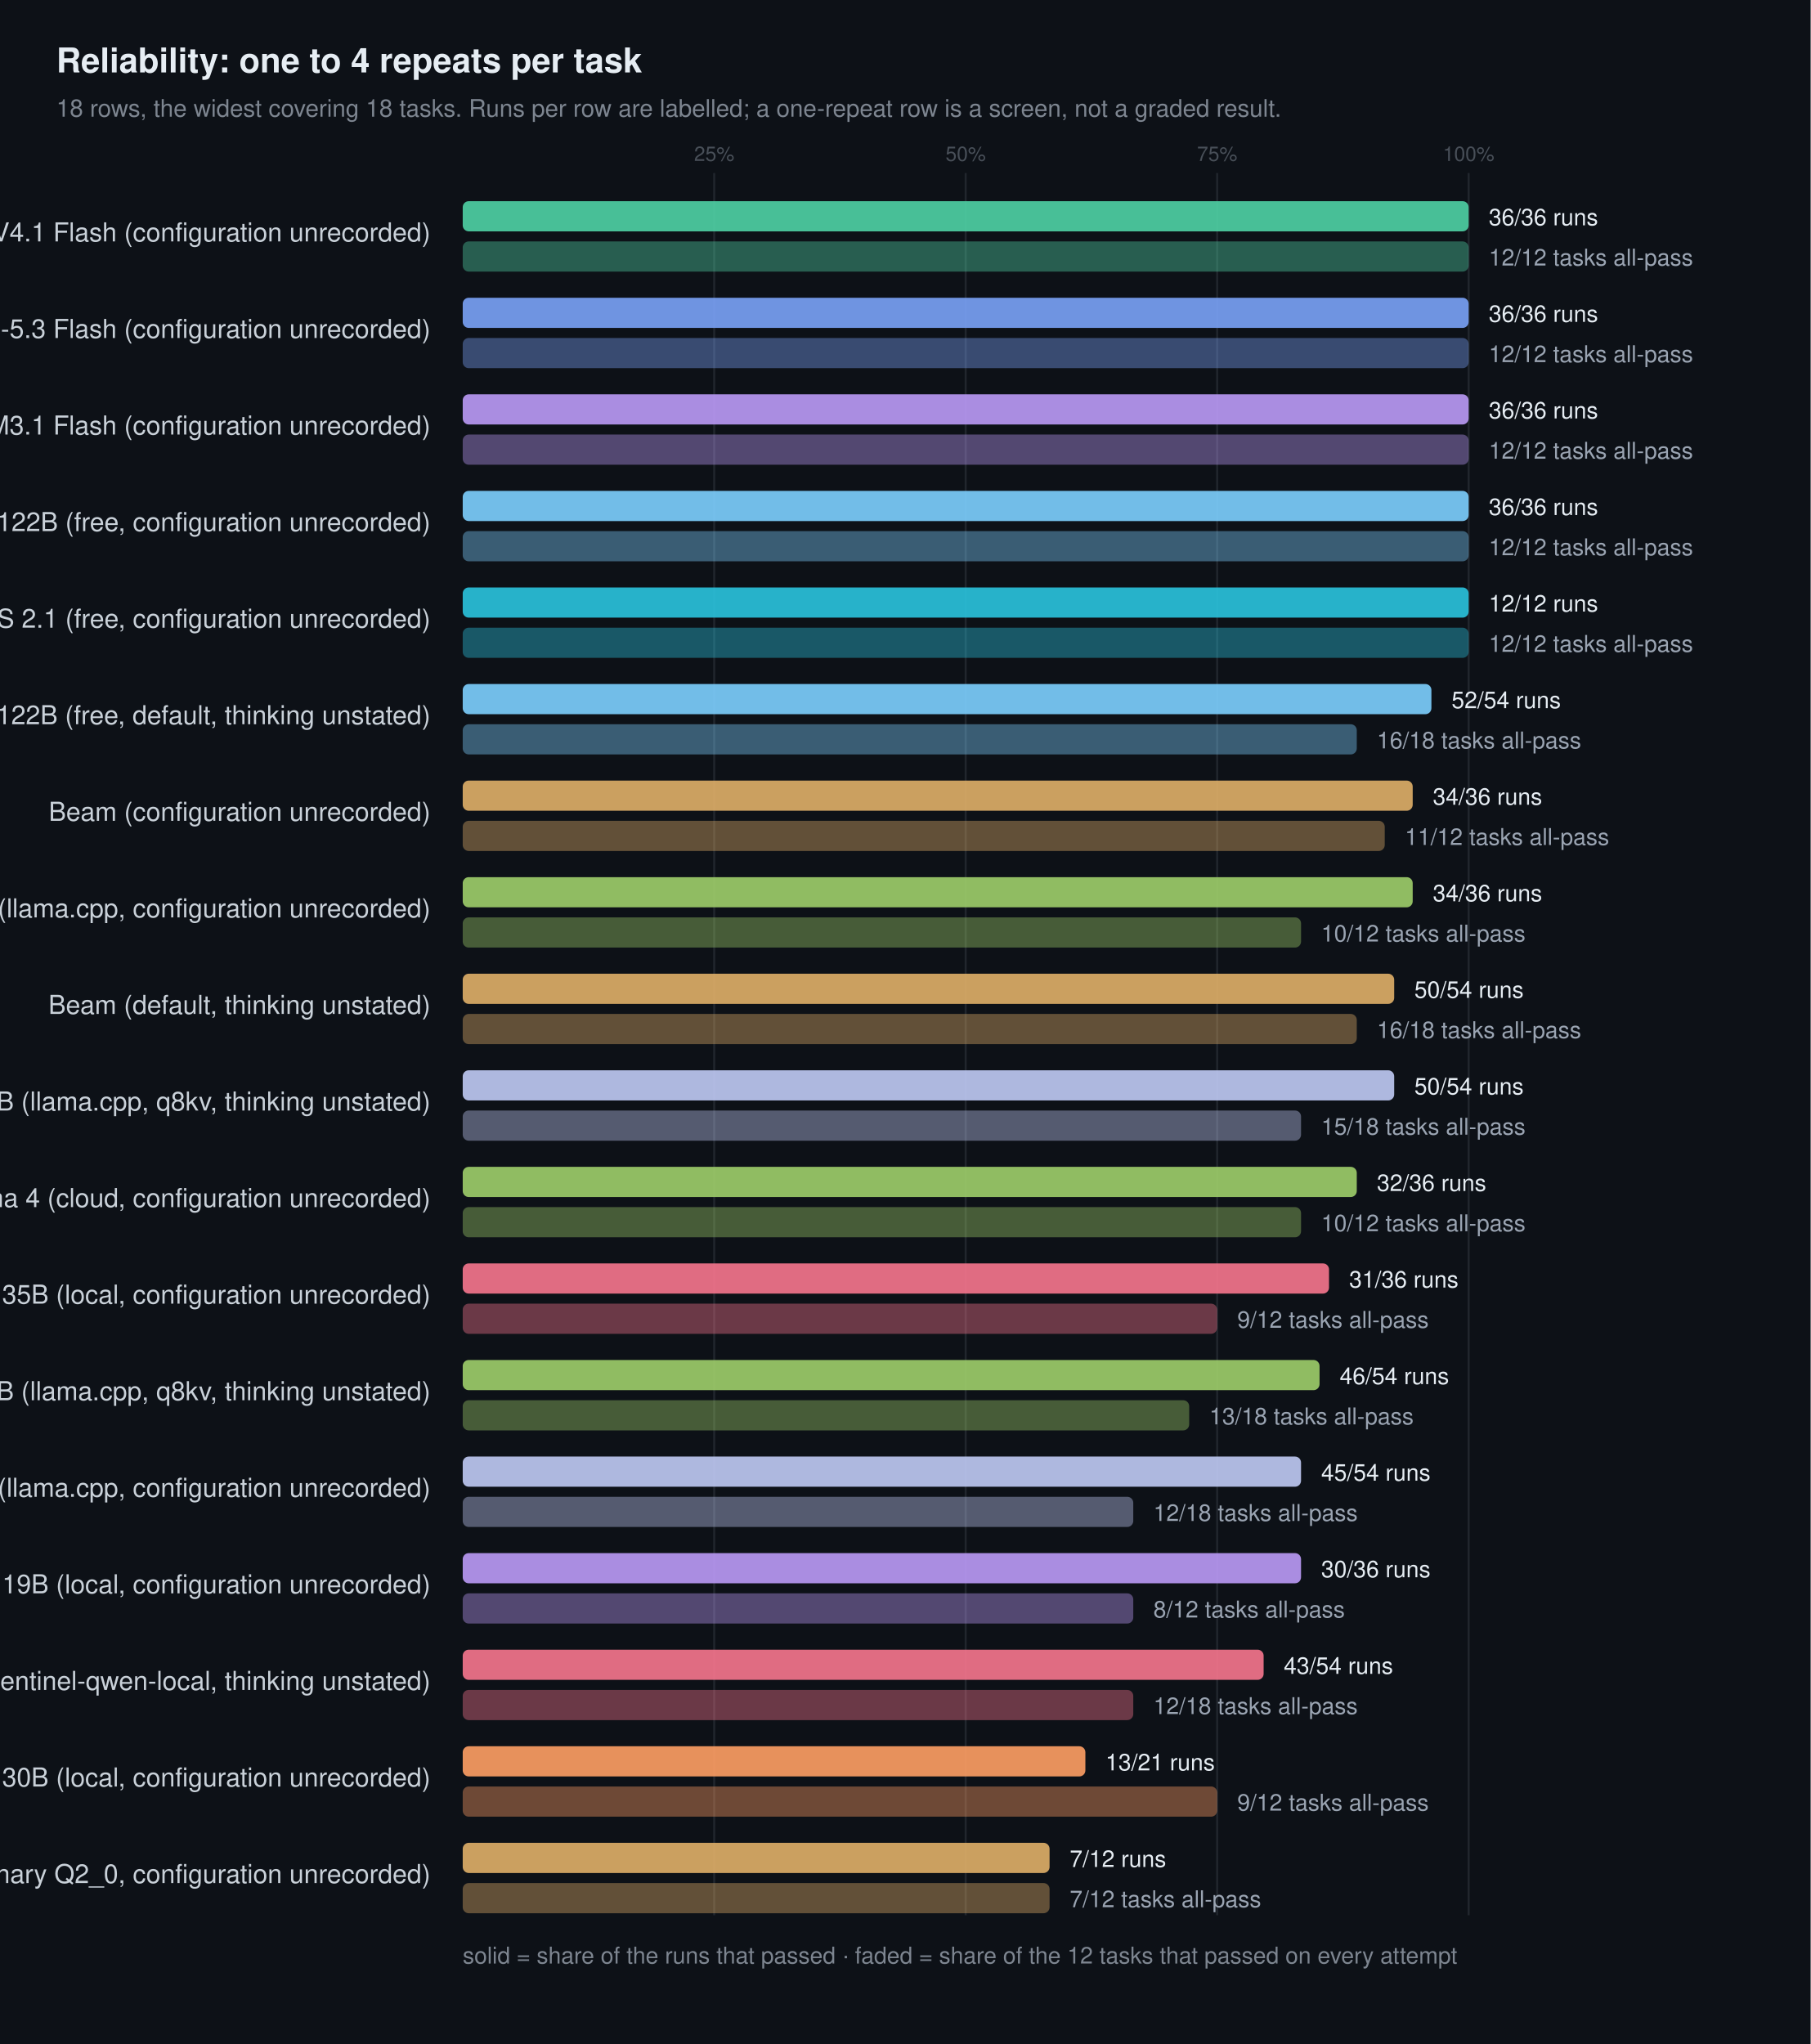
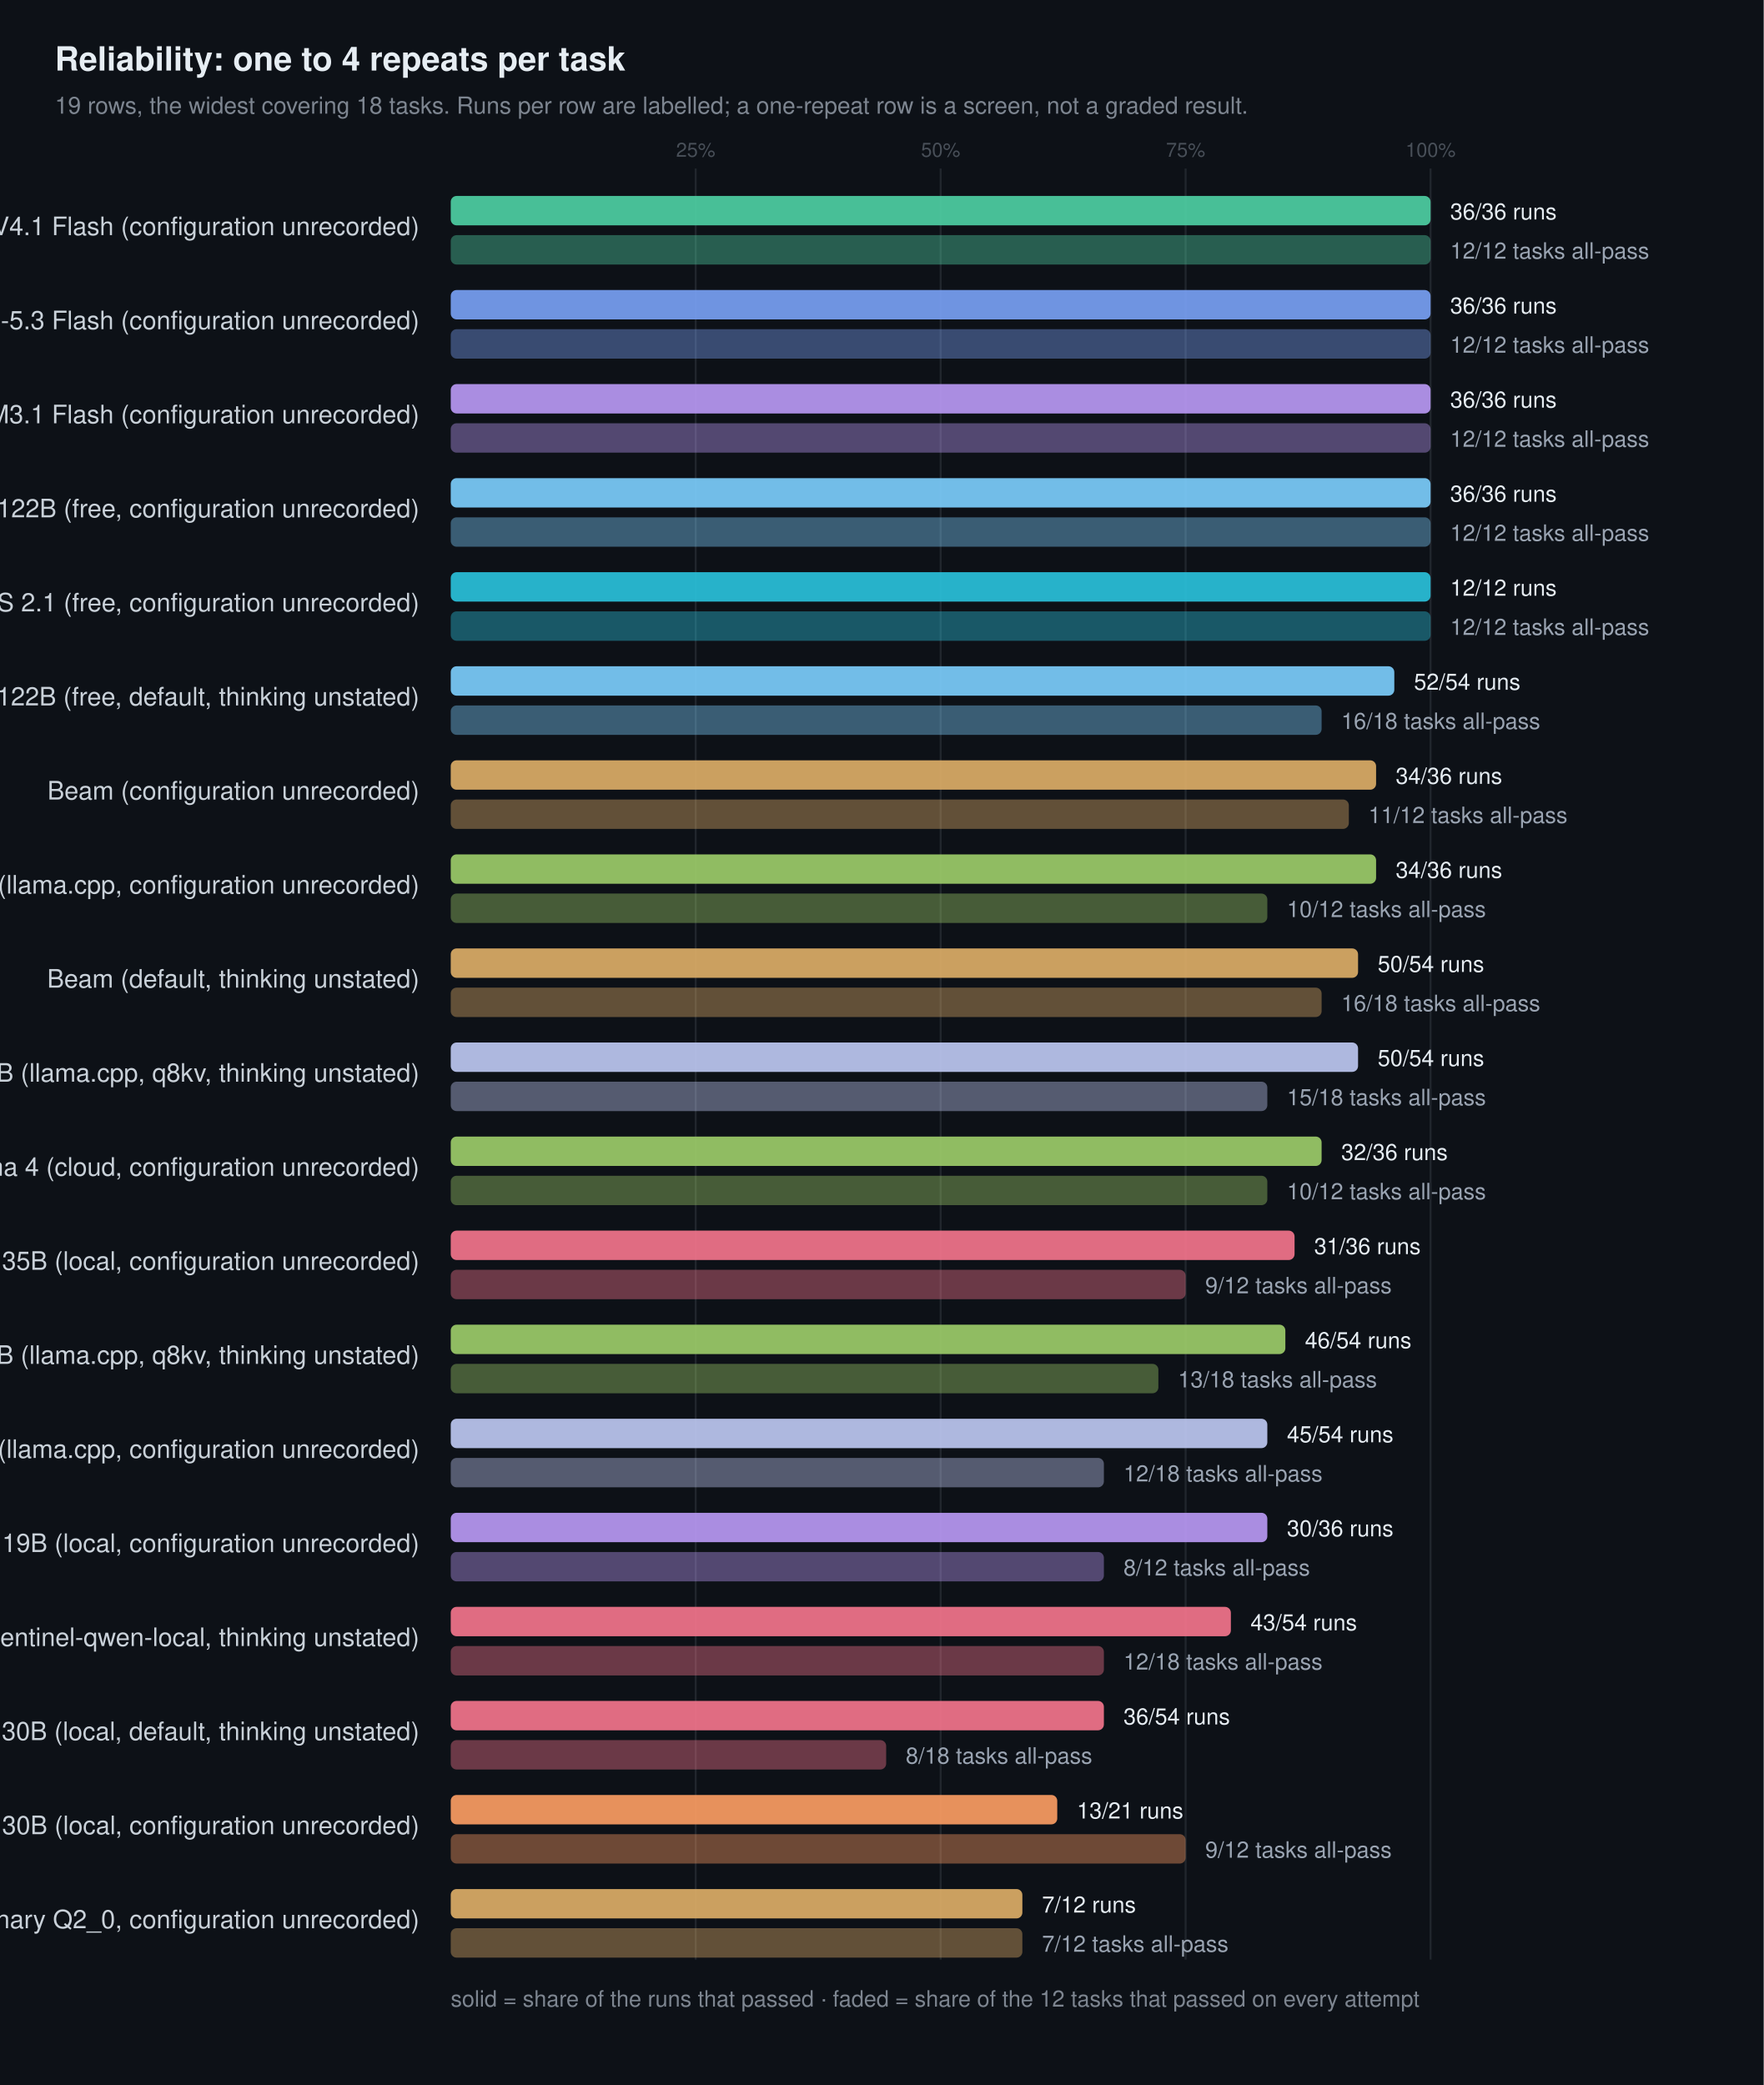
- <svg xmlns="http://www.w3.org/2000/svg" width="900" height="1016" viewBox="0 0 900 1016" font-family="ui-sans-serif, -apple-system, Segoe UI, Helvetica, Arial, sans-serif">
+ <svg xmlns="http://www.w3.org/2000/svg" width="900" height="1064" viewBox="0 0 900 1064" font-family="ui-sans-serif, -apple-system, Segoe UI, Helvetica, Arial, sans-serif">
  <rect width="100%" height="100%" fill="#0d1117" />
  <text x="28" y="36" fill="#e6edf3" font-size="17" font-weight="600">Reliability: one to 4 repeats per task</text>
-   <text x="28" y="58" fill="#7d8590" font-size="12">18 rows, the widest covering 18 tasks. Runs per row are labelled; a one-repeat row is a screen, not a graded result.</text>
-   <line x1="355.0" y1="86" x2="355.0" y2="952" stroke="#21262d" stroke-width="1" />
+   <text x="28" y="58" fill="#7d8590" font-size="12">19 rows, the widest covering 18 tasks. Runs per row are labelled; a one-repeat row is a screen, not a graded result.</text>
+   <line x1="355.0" y1="86" x2="355.0" y2="1000" stroke="#21262d" stroke-width="1" />
  <text x="355.0" y="80" fill="#484f58" font-size="10" text-anchor="middle">25%</text>
-   <line x1="480.0" y1="86" x2="480.0" y2="952" stroke="#21262d" stroke-width="1" />
+   <line x1="480.0" y1="86" x2="480.0" y2="1000" stroke="#21262d" stroke-width="1" />
  <text x="480.0" y="80" fill="#484f58" font-size="10" text-anchor="middle">50%</text>
-   <line x1="605.0" y1="86" x2="605.0" y2="952" stroke="#21262d" stroke-width="1" />
+   <line x1="605.0" y1="86" x2="605.0" y2="1000" stroke="#21262d" stroke-width="1" />
  <text x="605.0" y="80" fill="#484f58" font-size="10" text-anchor="middle">75%</text>
-   <line x1="730.0" y1="86" x2="730.0" y2="952" stroke="#21262d" stroke-width="1" />
+   <line x1="730.0" y1="86" x2="730.0" y2="1000" stroke="#21262d" stroke-width="1" />
  <text x="730.0" y="80" fill="#484f58" font-size="10" text-anchor="middle">100%</text>
  <text x="214" y="120" fill="#c9d1d9" font-size="13" text-anchor="end">DeepSeek V4.1 Flash (configuration unrecorded)</text>
  <rect x="230" y="100" width="500.0" height="15" rx="3" fill="#4fd1a5" opacity="0.9" />
  <text x="740.0" y="112" fill="#e6edf3" font-size="11.5">36/36 runs</text>
  <rect x="230" y="120" width="500.0" height="15" rx="3" fill="#4fd1a5" opacity="0.4" />
  <text x="740.0" y="132" fill="#9aa4b2" font-size="11.5">12/12 tasks all-pass</text>
  <text x="214" y="168" fill="#c9d1d9" font-size="13" text-anchor="end">GLM-5.3 Flash (configuration unrecorded)</text>
  <rect x="230" y="148" width="500.0" height="15" rx="3" fill="#7aa2f7" opacity="0.9" />
  <text x="740.0" y="160" fill="#e6edf3" font-size="11.5">36/36 runs</text>
  <rect x="230" y="168" width="500.0" height="15" rx="3" fill="#7aa2f7" opacity="0.4" />
  <text x="740.0" y="180" fill="#9aa4b2" font-size="11.5">12/12 tasks all-pass</text>
  <text x="214" y="216" fill="#c9d1d9" font-size="13" text-anchor="end">MiniMax M3.1 Flash (configuration unrecorded)</text>
  <rect x="230" y="196" width="500.0" height="15" rx="3" fill="#bb9af7" opacity="0.9" />
  <text x="740.0" y="208" fill="#e6edf3" font-size="11.5">36/36 runs</text>
  <rect x="230" y="216" width="500.0" height="15" rx="3" fill="#bb9af7" opacity="0.4" />
  <text x="740.0" y="228" fill="#9aa4b2" font-size="11.5">12/12 tasks all-pass</text>
  <text x="214" y="264" fill="#c9d1d9" font-size="13" text-anchor="end">Ornith 1.5 122B (free, configuration unrecorded)</text>
  <rect x="230" y="244" width="500.0" height="15" rx="3" fill="#7dcfff" opacity="0.9" />
  <text x="740.0" y="256" fill="#e6edf3" font-size="11.5">36/36 runs</text>
  <rect x="230" y="264" width="500.0" height="15" rx="3" fill="#7dcfff" opacity="0.4" />
  <text x="740.0" y="276" fill="#9aa4b2" font-size="11.5">12/12 tasks all-pass</text>
  <text x="214" y="312" fill="#c9d1d9" font-size="13" text-anchor="end">Laguna S 2.1 (free, configuration unrecorded)</text>
  <rect x="230" y="292" width="500.0" height="15" rx="3" fill="#2ac3de" opacity="0.9" />
  <text x="740.0" y="304" fill="#e6edf3" font-size="11.5">12/12 runs</text>
  <rect x="230" y="312" width="500.0" height="15" rx="3" fill="#2ac3de" opacity="0.4" />
  <text x="740.0" y="324" fill="#9aa4b2" font-size="11.5">12/12 tasks all-pass</text>
  <text x="214" y="360" fill="#c9d1d9" font-size="13" text-anchor="end">Ornith 1.5 122B (free, default, thinking unstated)</text>
  <rect x="230" y="340" width="481.5" height="15" rx="3" fill="#7dcfff" opacity="0.9" />
  <text x="721.5" y="352" fill="#e6edf3" font-size="11.5">52/54 runs</text>
  <rect x="230" y="360" width="444.4" height="15" rx="3" fill="#7dcfff" opacity="0.4" />
  <text x="684.4" y="372" fill="#9aa4b2" font-size="11.5">16/18 tasks all-pass</text>
  <text x="214" y="408" fill="#c9d1d9" font-size="13" text-anchor="end">Beam (configuration unrecorded)</text>
  <rect x="230" y="388" width="472.2" height="15" rx="3" fill="#e0af68" opacity="0.9" />
  <text x="712.2" y="400" fill="#e6edf3" font-size="11.5">34/36 runs</text>
  <rect x="230" y="408" width="458.3" height="15" rx="3" fill="#e0af68" opacity="0.4" />
  <text x="698.3" y="420" fill="#9aa4b2" font-size="11.5">11/12 tasks all-pass</text>
  <text x="214" y="456" fill="#c9d1d9" font-size="13" text-anchor="end">LFM3 1.7B (llama.cpp, configuration unrecorded)</text>
  <rect x="230" y="436" width="472.2" height="15" rx="3" fill="#9ece6a" opacity="0.9" />
  <text x="712.2" y="448" fill="#e6edf3" font-size="11.5">34/36 runs</text>
  <rect x="230" y="456" width="416.7" height="15" rx="3" fill="#9ece6a" opacity="0.4" />
  <text x="656.7" y="468" fill="#9aa4b2" font-size="11.5">10/12 tasks all-pass</text>
  <text x="214" y="504" fill="#c9d1d9" font-size="13" text-anchor="end">Beam (default, thinking unstated)</text>
  <rect x="230" y="484" width="463.0" height="15" rx="3" fill="#e0af68" opacity="0.9" />
  <text x="703.0" y="496" fill="#e6edf3" font-size="11.5">50/54 runs</text>
  <rect x="230" y="504" width="444.4" height="15" rx="3" fill="#e0af68" opacity="0.4" />
  <text x="684.4" y="516" fill="#9aa4b2" font-size="11.5">16/18 tasks all-pass</text>
  <text x="214" y="552" fill="#c9d1d9" font-size="13" text-anchor="end">Ornith 1.5 9B (llama.cpp, q8kv, thinking unstated)</text>
  <rect x="230" y="532" width="463.0" height="15" rx="3" fill="#c0caf5" opacity="0.9" />
  <text x="703.0" y="544" fill="#e6edf3" font-size="11.5">50/54 runs</text>
  <rect x="230" y="552" width="416.7" height="15" rx="3" fill="#c0caf5" opacity="0.4" />
  <text x="656.7" y="564" fill="#9aa4b2" font-size="11.5">15/18 tasks all-pass</text>
  <text x="214" y="600" fill="#c9d1d9" font-size="13" text-anchor="end">Gemma 4 (cloud, configuration unrecorded)</text>
  <rect x="230" y="580" width="444.4" height="15" rx="3" fill="#9ece6a" opacity="0.9" />
  <text x="684.4" y="592" fill="#e6edf3" font-size="11.5">32/36 runs</text>
  <rect x="230" y="600" width="416.7" height="15" rx="3" fill="#9ece6a" opacity="0.4" />
  <text x="656.7" y="612" fill="#9aa4b2" font-size="11.5">10/12 tasks all-pass</text>
  <text x="214" y="648" fill="#c9d1d9" font-size="13" text-anchor="end">Qwen3.6 35B (local, configuration unrecorded)</text>
  <rect x="230" y="628" width="430.6" height="15" rx="3" fill="#f7768e" opacity="0.9" />
  <text x="670.6" y="640" fill="#e6edf3" font-size="11.5">31/36 runs</text>
  <rect x="230" y="648" width="375.0" height="15" rx="3" fill="#f7768e" opacity="0.4" />
  <text x="615.0" y="660" fill="#9aa4b2" font-size="11.5">9/12 tasks all-pass</text>
  <text x="214" y="696" fill="#c9d1d9" font-size="13" text-anchor="end">LFM3 1.7B (llama.cpp, q8kv, thinking unstated)</text>
  <rect x="230" y="676" width="425.9" height="15" rx="3" fill="#9ece6a" opacity="0.9" />
  <text x="665.9" y="688" fill="#e6edf3" font-size="11.5">46/54 runs</text>
  <rect x="230" y="696" width="361.1" height="15" rx="3" fill="#9ece6a" opacity="0.4" />
  <text x="601.1" y="708" fill="#9aa4b2" font-size="11.5">13/18 tasks all-pass</text>
  <text x="214" y="744" fill="#c9d1d9" font-size="13" text-anchor="end">Ornith 1.5 9B (llama.cpp, configuration unrecorded)</text>
  <rect x="230" y="724" width="416.7" height="15" rx="3" fill="#c0caf5" opacity="0.9" />
  <text x="656.7" y="736" fill="#e6edf3" font-size="11.5">45/54 runs</text>
  <rect x="230" y="744" width="333.3" height="15" rx="3" fill="#c0caf5" opacity="0.4" />
  <text x="573.3" y="756" fill="#9aa4b2" font-size="11.5">12/18 tasks all-pass</text>
  <text x="214" y="792" fill="#c9d1d9" font-size="13" text-anchor="end">Groot 19B (local, configuration unrecorded)</text>
  <rect x="230" y="772" width="416.7" height="15" rx="3" fill="#bb9af7" opacity="0.9" />
  <text x="656.7" y="784" fill="#e6edf3" font-size="11.5">30/36 runs</text>
  <rect x="230" y="792" width="333.3" height="15" rx="3" fill="#bb9af7" opacity="0.4" />
  <text x="573.3" y="804" fill="#9aa4b2" font-size="11.5">8/12 tasks all-pass</text>
  <text x="214" y="840" fill="#c9d1d9" font-size="13" text-anchor="end">Qwen3.6 35B (local, sentinel-qwen-local, thinking unstated)</text>
  <rect x="230" y="820" width="398.1" height="15" rx="3" fill="#f7768e" opacity="0.9" />
  <text x="638.1" y="832" fill="#e6edf3" font-size="11.5">43/54 runs</text>
  <rect x="230" y="840" width="333.3" height="15" rx="3" fill="#f7768e" opacity="0.4" />
  <text x="573.3" y="852" fill="#9aa4b2" font-size="11.5">12/18 tasks all-pass</text>
-   <text x="214" y="888" fill="#c9d1d9" font-size="13" text-anchor="end">Nemotron 3.5 Lightning 30B (local, configuration unrecorded)</text>
-   <rect x="230" y="868" width="309.5" height="15" rx="3" fill="#ff9e64" opacity="0.9" />
-   <text x="549.5" y="880" fill="#e6edf3" font-size="11.5">13/21 runs</text>
-   <rect x="230" y="888" width="375.0" height="15" rx="3" fill="#ff9e64" opacity="0.4" />
-   <text x="615.0" y="900" fill="#9aa4b2" font-size="11.5">9/12 tasks all-pass</text>
-   <text x="214" y="936" fill="#c9d1d9" font-size="13" text-anchor="end">Bonsai 2 9B (ternary Q2_0, configuration unrecorded)</text>
-   <rect x="230" y="916" width="291.7" height="15" rx="3" fill="#e0af68" opacity="0.9" />
-   <text x="531.7" y="928" fill="#e6edf3" font-size="11.5">7/12 runs</text>
-   <rect x="230" y="936" width="291.7" height="15" rx="3" fill="#e0af68" opacity="0.4" />
-   <text x="531.7" y="948" fill="#9aa4b2" font-size="11.5">7/12 tasks all-pass</text>
-   <text x="230" y="976" fill="#7d8590" font-size="11.5">solid = share of the runs that passed   ·   faded = share of the 12 tasks that passed on every attempt</text>
+   <text x="214" y="888" fill="#c9d1d9" font-size="13" text-anchor="end">GLM-4.7-Flash 30B (local, default, thinking unstated)</text>
+   <rect x="230" y="868" width="333.3" height="15" rx="3" fill="#f7768e" opacity="0.9" />
+   <text x="573.3" y="880" fill="#e6edf3" font-size="11.5">36/54 runs</text>
+   <rect x="230" y="888" width="222.2" height="15" rx="3" fill="#f7768e" opacity="0.4" />
+   <text x="462.2" y="900" fill="#9aa4b2" font-size="11.5">8/18 tasks all-pass</text>
+   <text x="214" y="936" fill="#c9d1d9" font-size="13" text-anchor="end">Nemotron 3.5 Lightning 30B (local, configuration unrecorded)</text>
+   <rect x="230" y="916" width="309.5" height="15" rx="3" fill="#ff9e64" opacity="0.9" />
+   <text x="549.5" y="928" fill="#e6edf3" font-size="11.5">13/21 runs</text>
+   <rect x="230" y="936" width="375.0" height="15" rx="3" fill="#ff9e64" opacity="0.4" />
+   <text x="615.0" y="948" fill="#9aa4b2" font-size="11.5">9/12 tasks all-pass</text>
+   <text x="214" y="984" fill="#c9d1d9" font-size="13" text-anchor="end">Bonsai 2 9B (ternary Q2_0, configuration unrecorded)</text>
+   <rect x="230" y="964" width="291.7" height="15" rx="3" fill="#e0af68" opacity="0.9" />
+   <text x="531.7" y="976" fill="#e6edf3" font-size="11.5">7/12 runs</text>
+   <rect x="230" y="984" width="291.7" height="15" rx="3" fill="#e0af68" opacity="0.4" />
+   <text x="531.7" y="996" fill="#9aa4b2" font-size="11.5">7/12 tasks all-pass</text>
+   <text x="230" y="1024" fill="#7d8590" font-size="11.5">solid = share of the runs that passed   ·   faded = share of the 12 tasks that passed on every attempt</text>
</svg>
